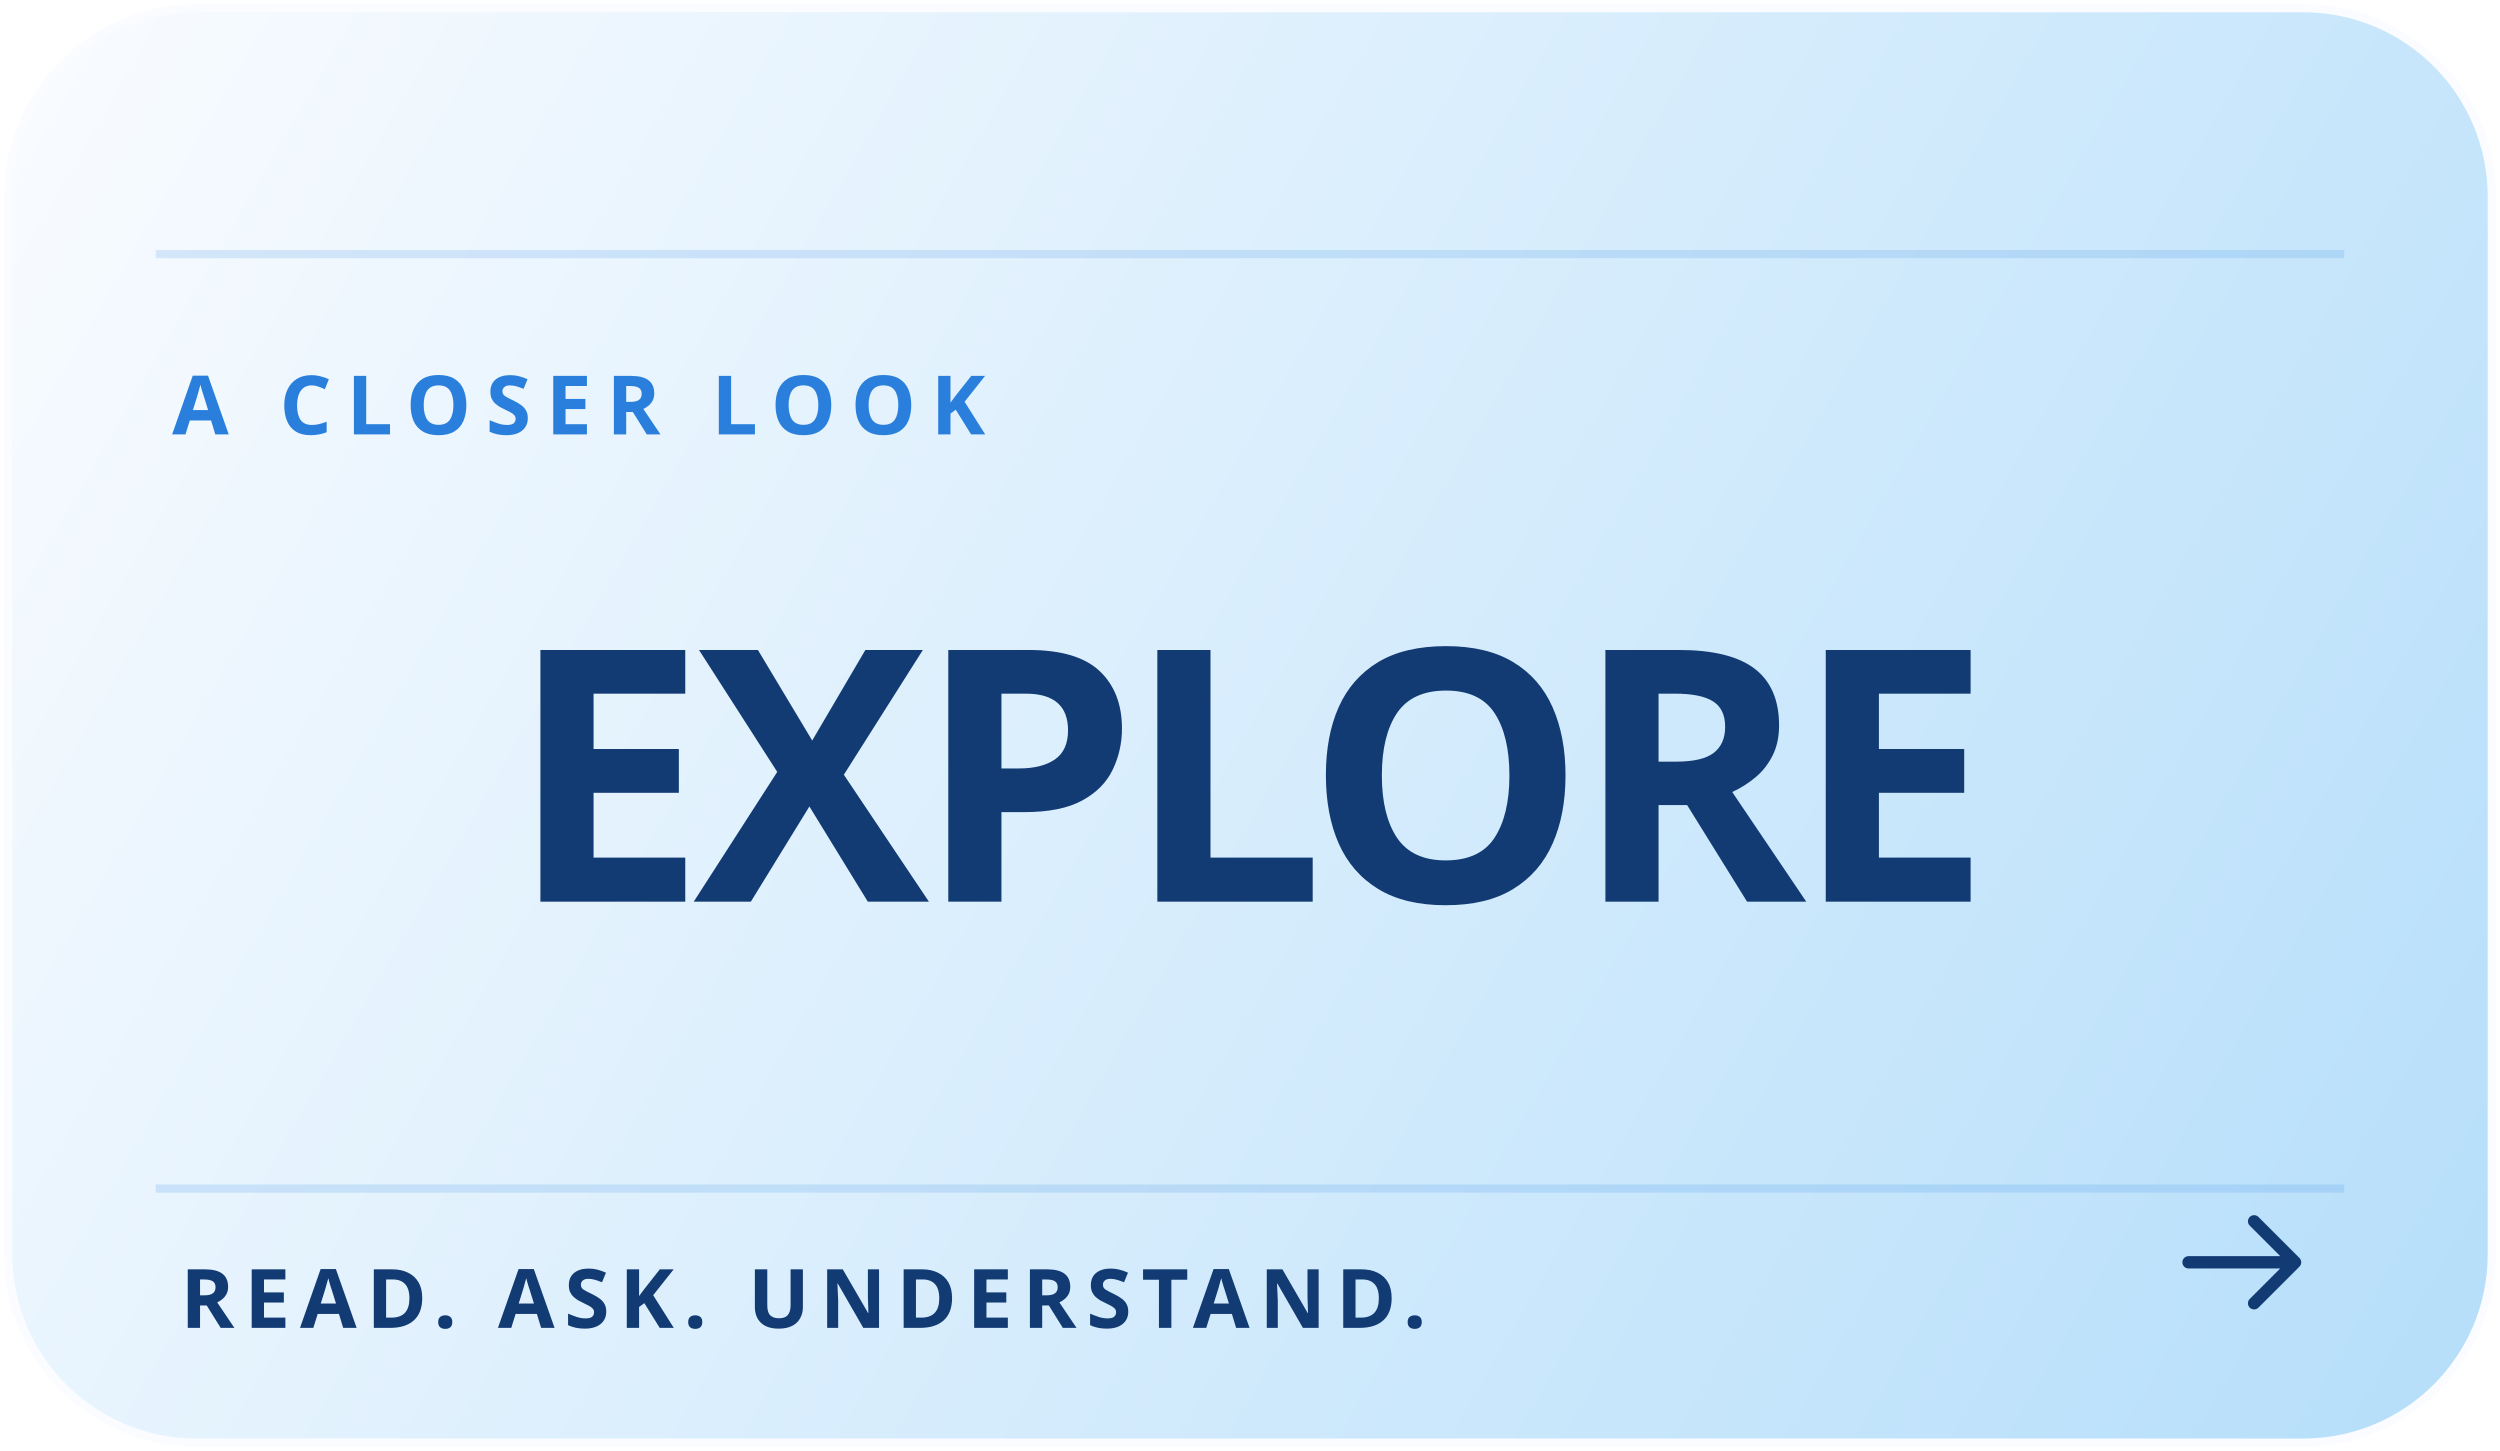
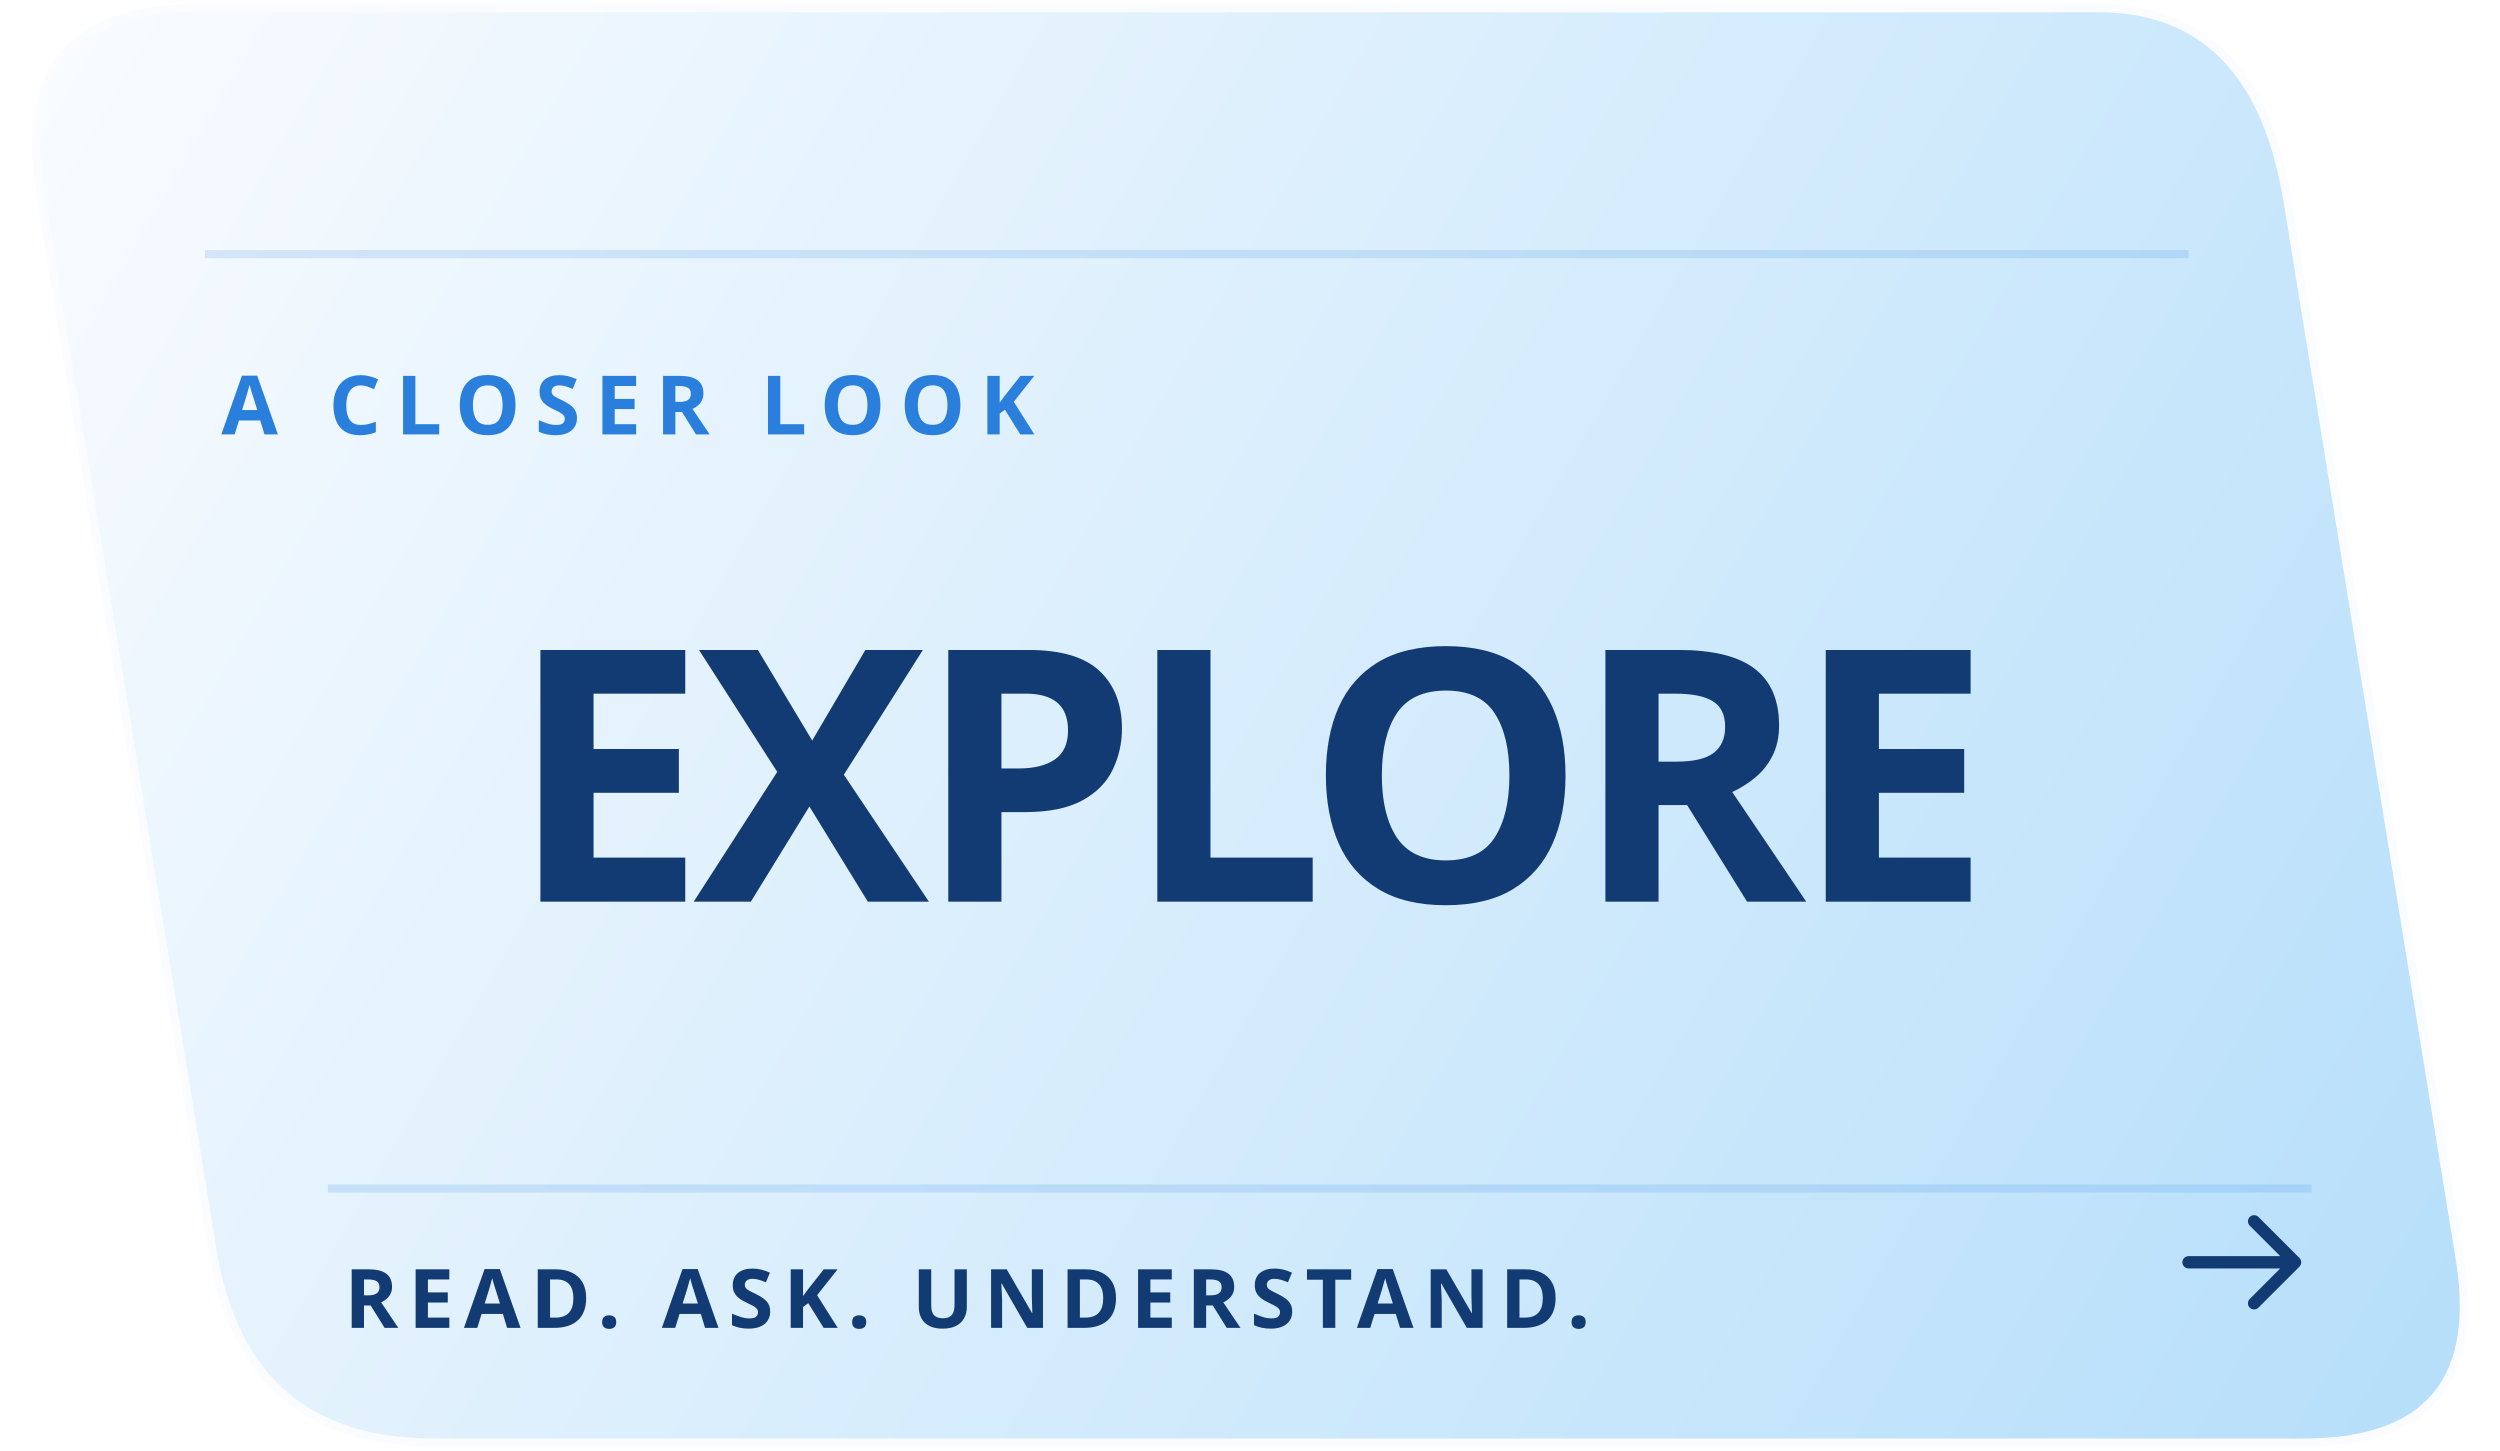
<svg xmlns="http://www.w3.org/2000/svg" viewBox="0 0 305 177" fill="none">
  <defs>
    <linearGradient id="exploreGlass" x1="0" y1="0" x2="305" y2="177" gradientUnits="userSpaceOnUse">
      <stop stop-color="#FAFCFF" />
      <stop offset="1" stop-color="#B5DEFA" />
    </linearGradient>
  </defs>
-   <rect x="1" y="1" width="303" height="175" rx="23" fill="url(#exploreGlass)" stroke="#FAFCFF" />
-   <path d="M19 31H286M19 145H286" stroke="#297FDB" stroke-opacity=".16" />
-   <text x="21" y="53" font-family="Nunito" font-weight="700" font-size="10" letter-spacing="1.8" fill="#297FDB">A CLOSER LOOK</text>
+   <path d="M24 1 H256 Q275 1 279 24 L300 153 Q304 176 281 176 H53 Q30 176 26 153 L5 24 Q1 1 24 1 Z" fill="url(#exploreGlass)" stroke="#FAFCFF" />
+   <path d="M25 31H267M40 145H282" stroke="#297FDB" stroke-opacity=".16" />
+   <text x="27" y="53" font-family="Nunito" font-weight="700" font-size="10" letter-spacing="1.8" fill="#297FDB">A CLOSER LOOK</text>
  <text x="152.5" y="110" text-anchor="middle" font-family="Nunito Sans" font-weight="900" font-size="43" letter-spacing="-1.5" fill="#123A73">EXPLORE</text>
-   <text x="22" y="162" font-family="Nunito" font-weight="700" font-size="10" letter-spacing="1.2" fill="#123A73">READ. ASK. UNDERSTAND.</text>
+   <text x="42" y="162" font-family="Nunito" font-weight="700" font-size="10" letter-spacing="1.2" fill="#123A73">READ. ASK. UNDERSTAND.</text>
  <path d="M267 154h13m-5-5 5 5-5 5" stroke="#123A73" stroke-width="1.5" stroke-linecap="round" stroke-linejoin="round" />
</svg>
